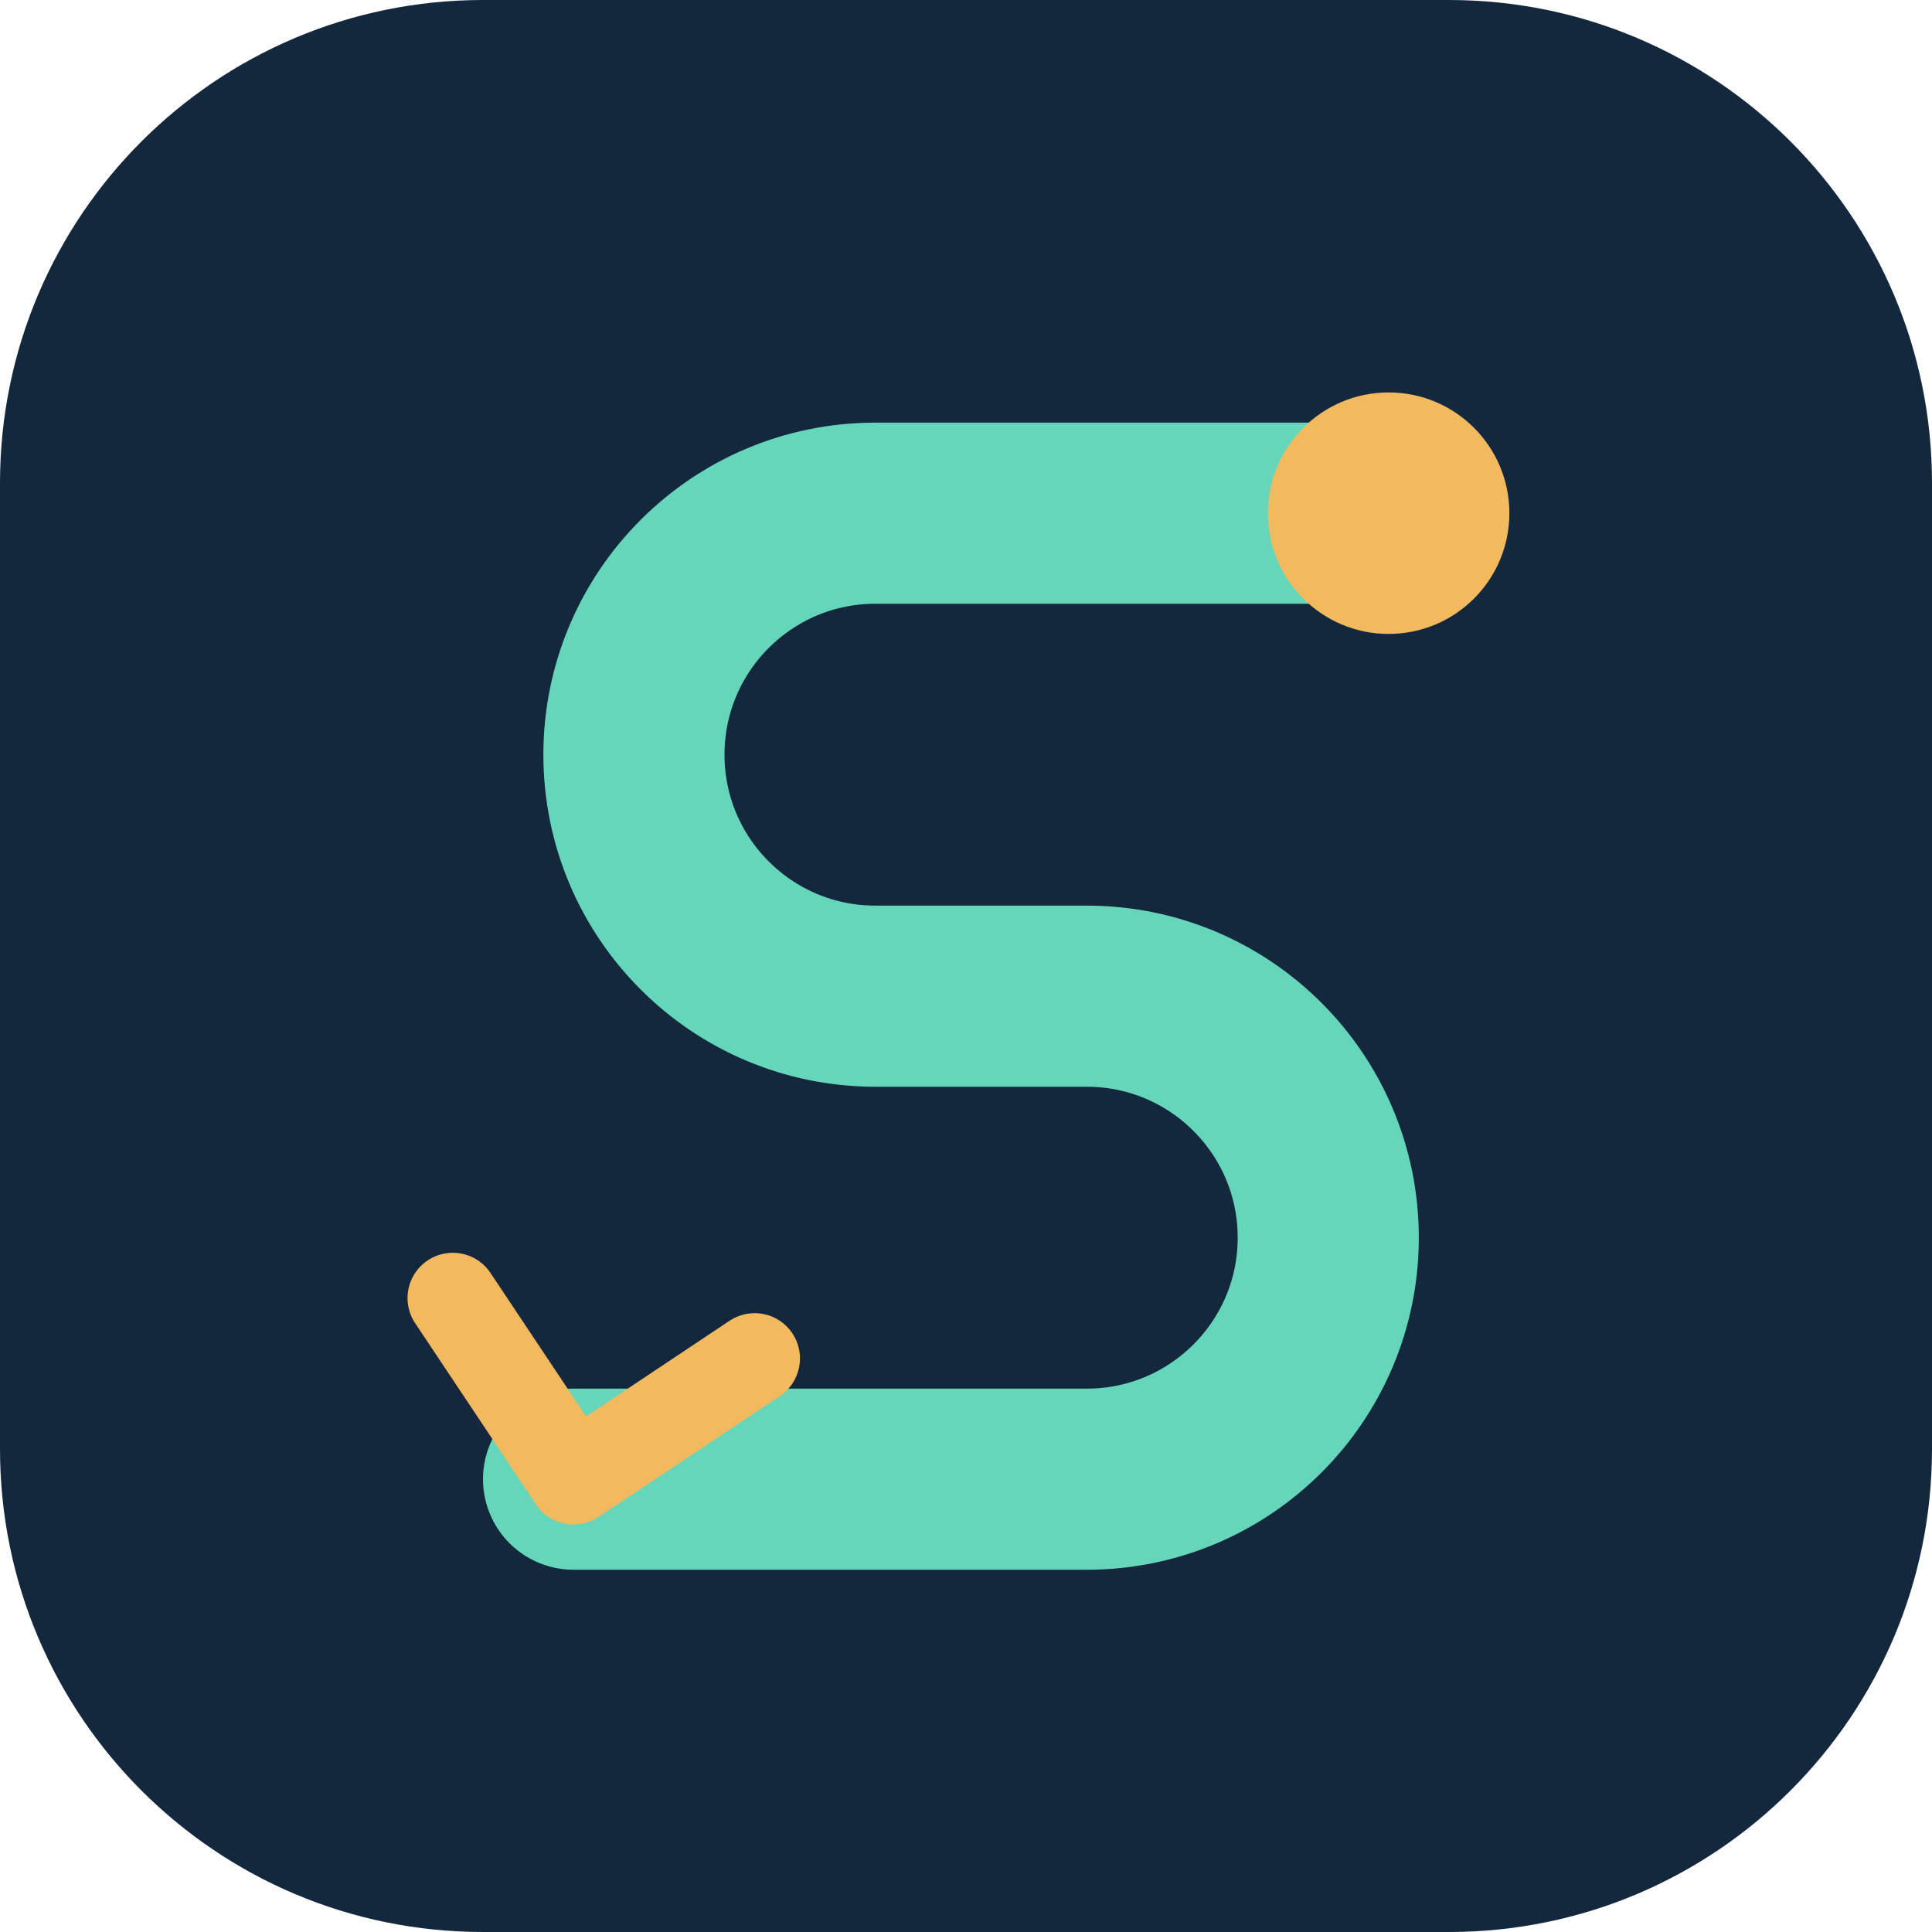
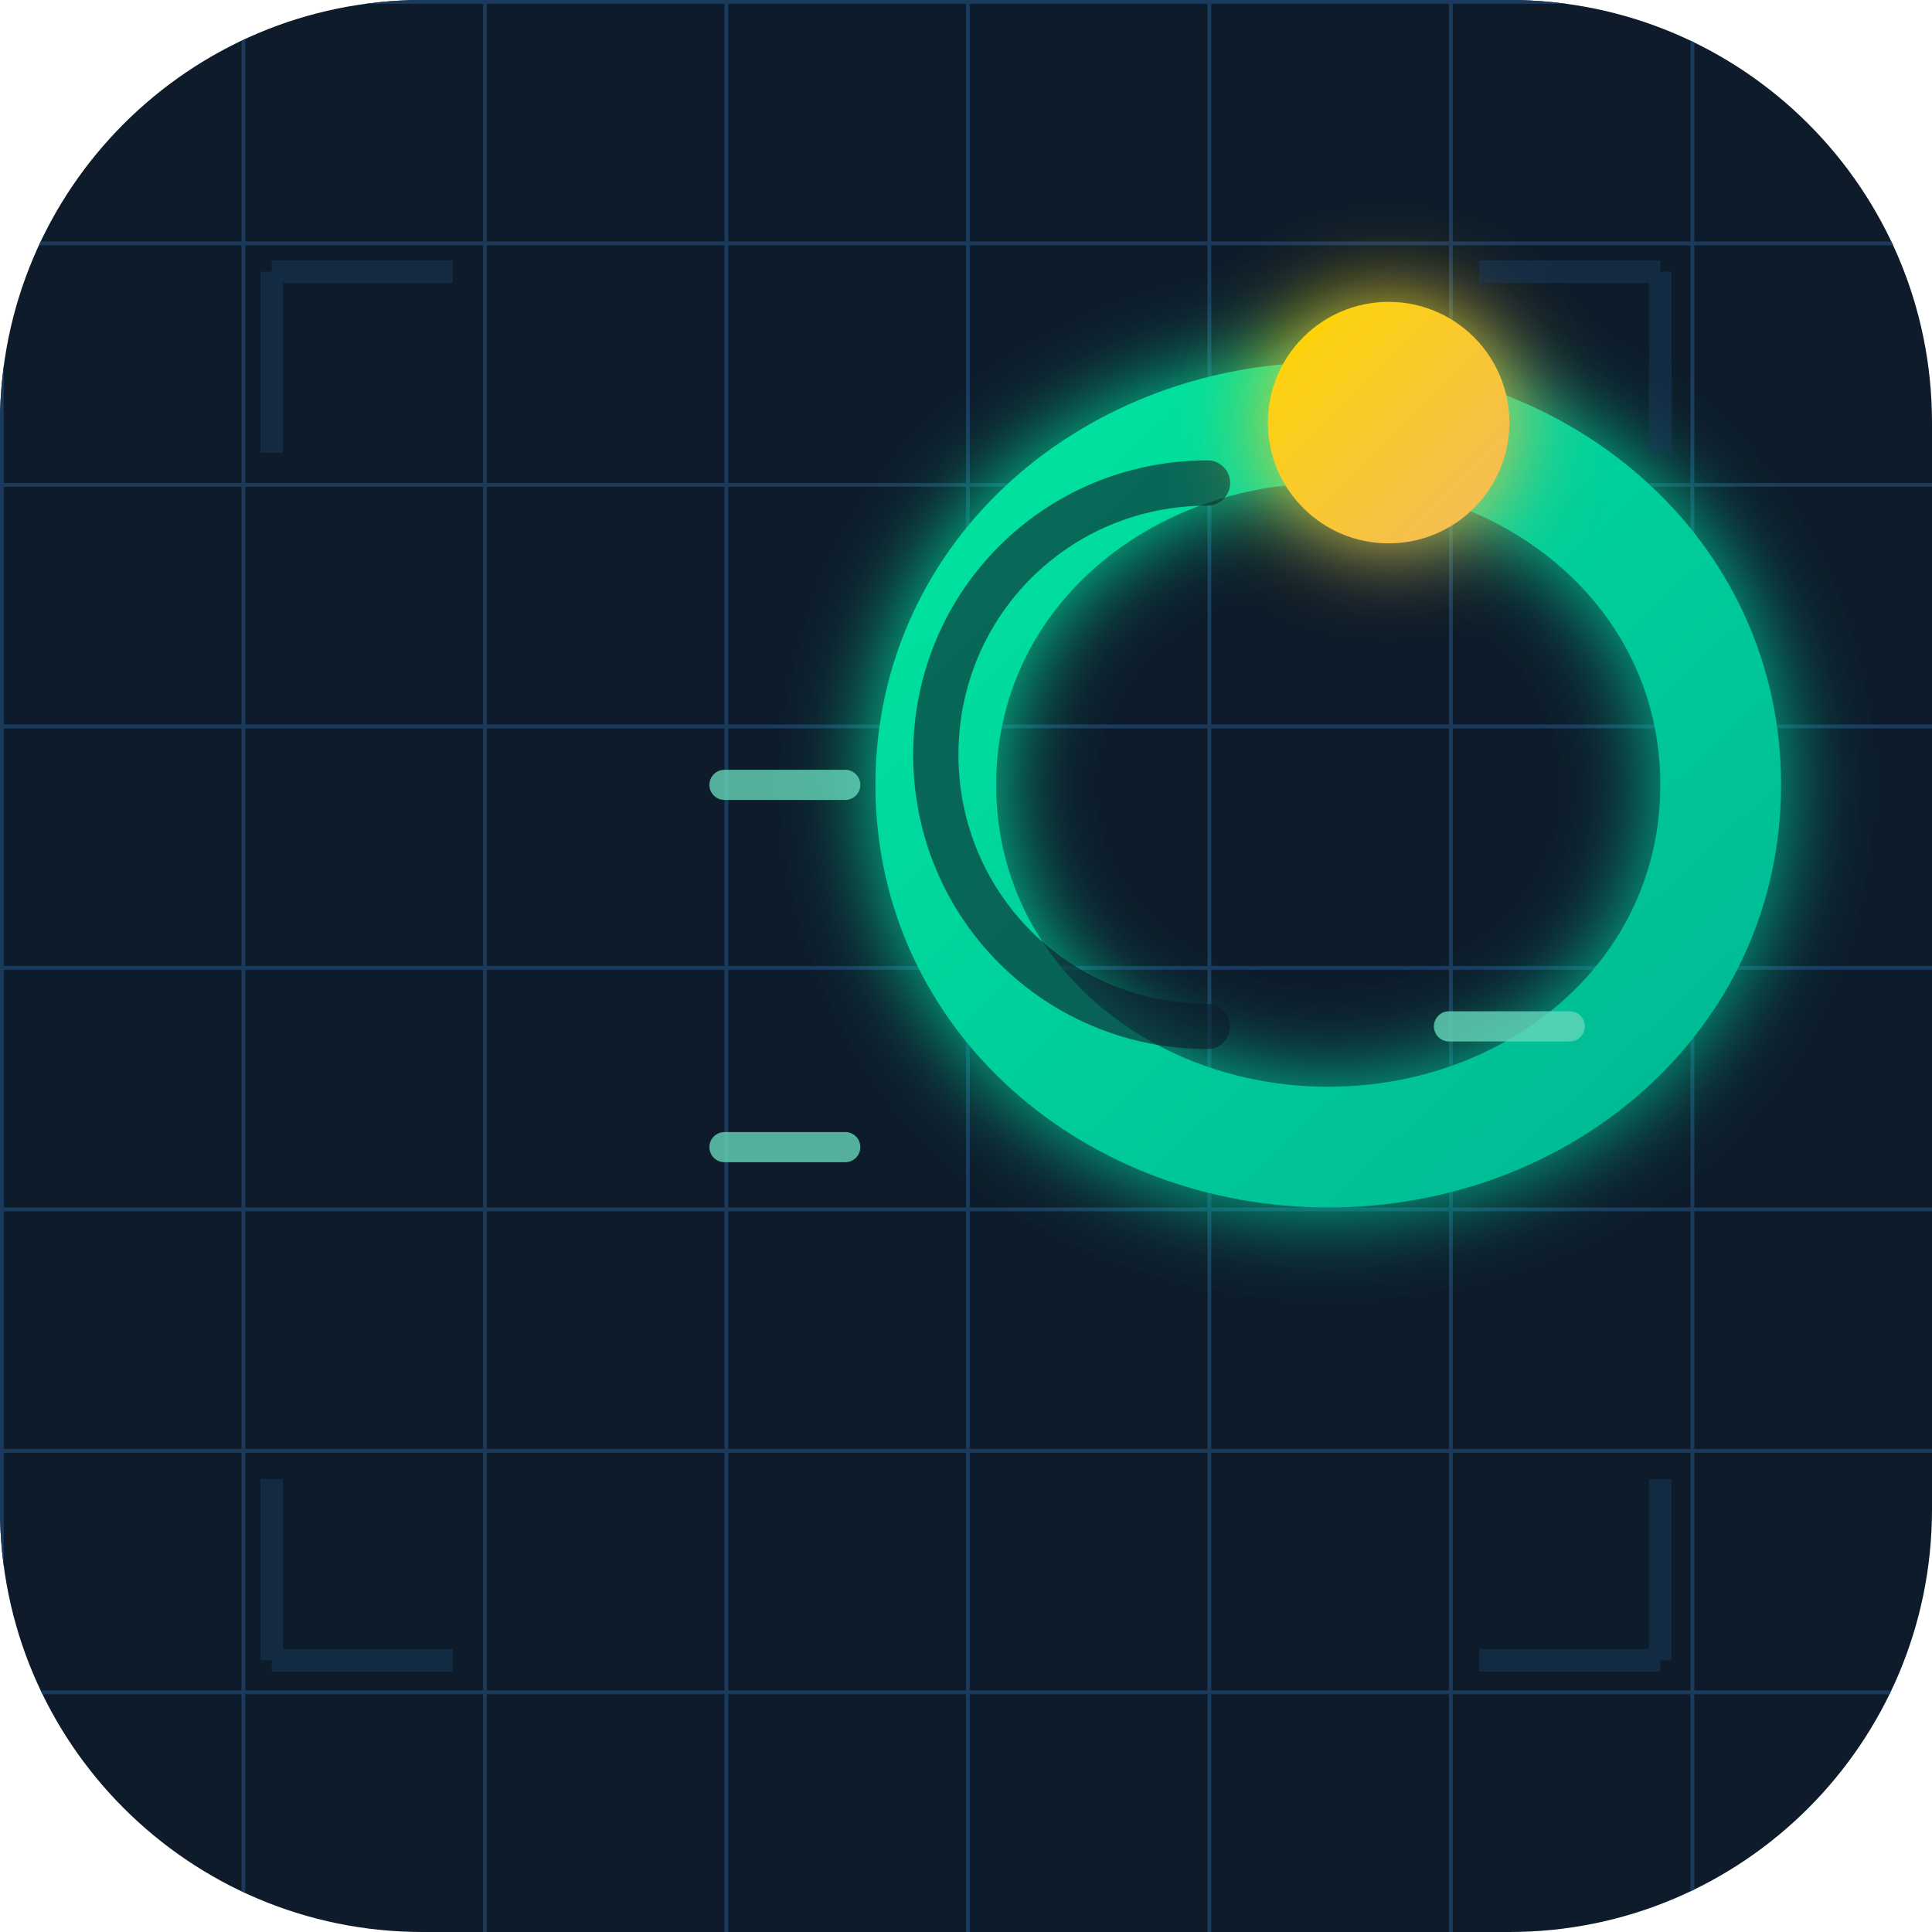
- <svg xmlns="http://www.w3.org/2000/svg" viewBox="0 0 64 64" role="img" aria-labelledby="title desc">
-   <rect width="64" height="64" rx="16" fill="#14283D" />
-   <path d="M45 17H29a8 8 0 0 0 0 16h7a8 8 0 0 1 0 16H19" fill="none" stroke="#65D6BA" stroke-width="6" stroke-linecap="round" />
-   <path d="m15 43 4 6 6-4" fill="none" stroke="#F3B95F" stroke-width="3" stroke-linecap="round" stroke-linejoin="round" />
-   <circle cx="46" cy="17" r="4" fill="#F3B95F" />
+ <svg xmlns="http://www.w3.org/2000/svg" viewBox="0 0 128 128" role="img" aria-labelledby="title desc">
+   <rect width="128" height="128" rx="28" fill="#0D1B2A" />
+   <defs>
+     <pattern id="grid" width="16" height="16" patternUnits="userSpaceOnUse">
+       <path d="M16 0 L0 0 0 16" fill="none" stroke="#1A3A5C" stroke-width="0.5" />
+     </pattern>
+     <linearGradient id="tealGrad" x1="0%" y1="0%" x2="100%" y2="100%">
+       <stop offset="0%" stop-color="#00E5A0" />
+       <stop offset="100%" stop-color="#00B894" />
+     </linearGradient>
+     <linearGradient id="goldGrad" x1="0%" y1="0%" x2="100%" y2="100%">
+       <stop offset="0%" stop-color="#FFD700" />
+       <stop offset="100%" stop-color="#F3B95F" />
+     </linearGradient>
+     <filter id="glow" x="-50%" y="-50%" width="200%" height="200%">
+       <feGaussianBlur stdDeviation="3" result="coloredBlur" />
+       <feMerge>
+         <feMergeNode in="coloredBlur" />
+         <feMergeNode in="SourceGraphic" />
+       </feMerge>
+     </filter>
+   </defs>
+   <rect width="128" height="128" rx="28" fill="url(#grid)" />
+   <path d="M88 28            C74 28 62 38 62 52            C62 66 74 76 88 76            C102 76 114 66 114 52            C114 38 102 28 88 28" fill="none" stroke="url(#tealGrad)" stroke-width="8" stroke-linecap="round" filter="url(#glow)" />
+   <path d="M80 32            C70 32 62 40 62 50            C62 60 70 68 80 68" fill="none" stroke="#0D1B2A" stroke-width="3" stroke-linecap="round" opacity="0.6" />
+   <circle cx="92" cy="28" r="8" fill="url(#goldGrad)" filter="url(#glow)" />
+   <g stroke="#65D6BA" stroke-width="2" stroke-linecap="round" opacity="0.8">
+     <line x1="48" y1="52" x2="56" y2="52" />
+     <line x1="96" y1="68" x2="104" y2="68" />
+     <line x1="48" y1="76" x2="56" y2="76" />
+   </g>
+   <g stroke="#1A3A5C" stroke-width="1.5" opacity="0.5">
+     <path d="M18 18 L30 18 M18 18 L18 30" />
+     <path d="M110 18 L98 18 M110 18 L110 30" />
+     <path d="M18 110 L30 110 M18 110 L18 98" />
+     <path d="M110 110 L98 110 M110 110 L110 98" />
+   </g>
</svg>
